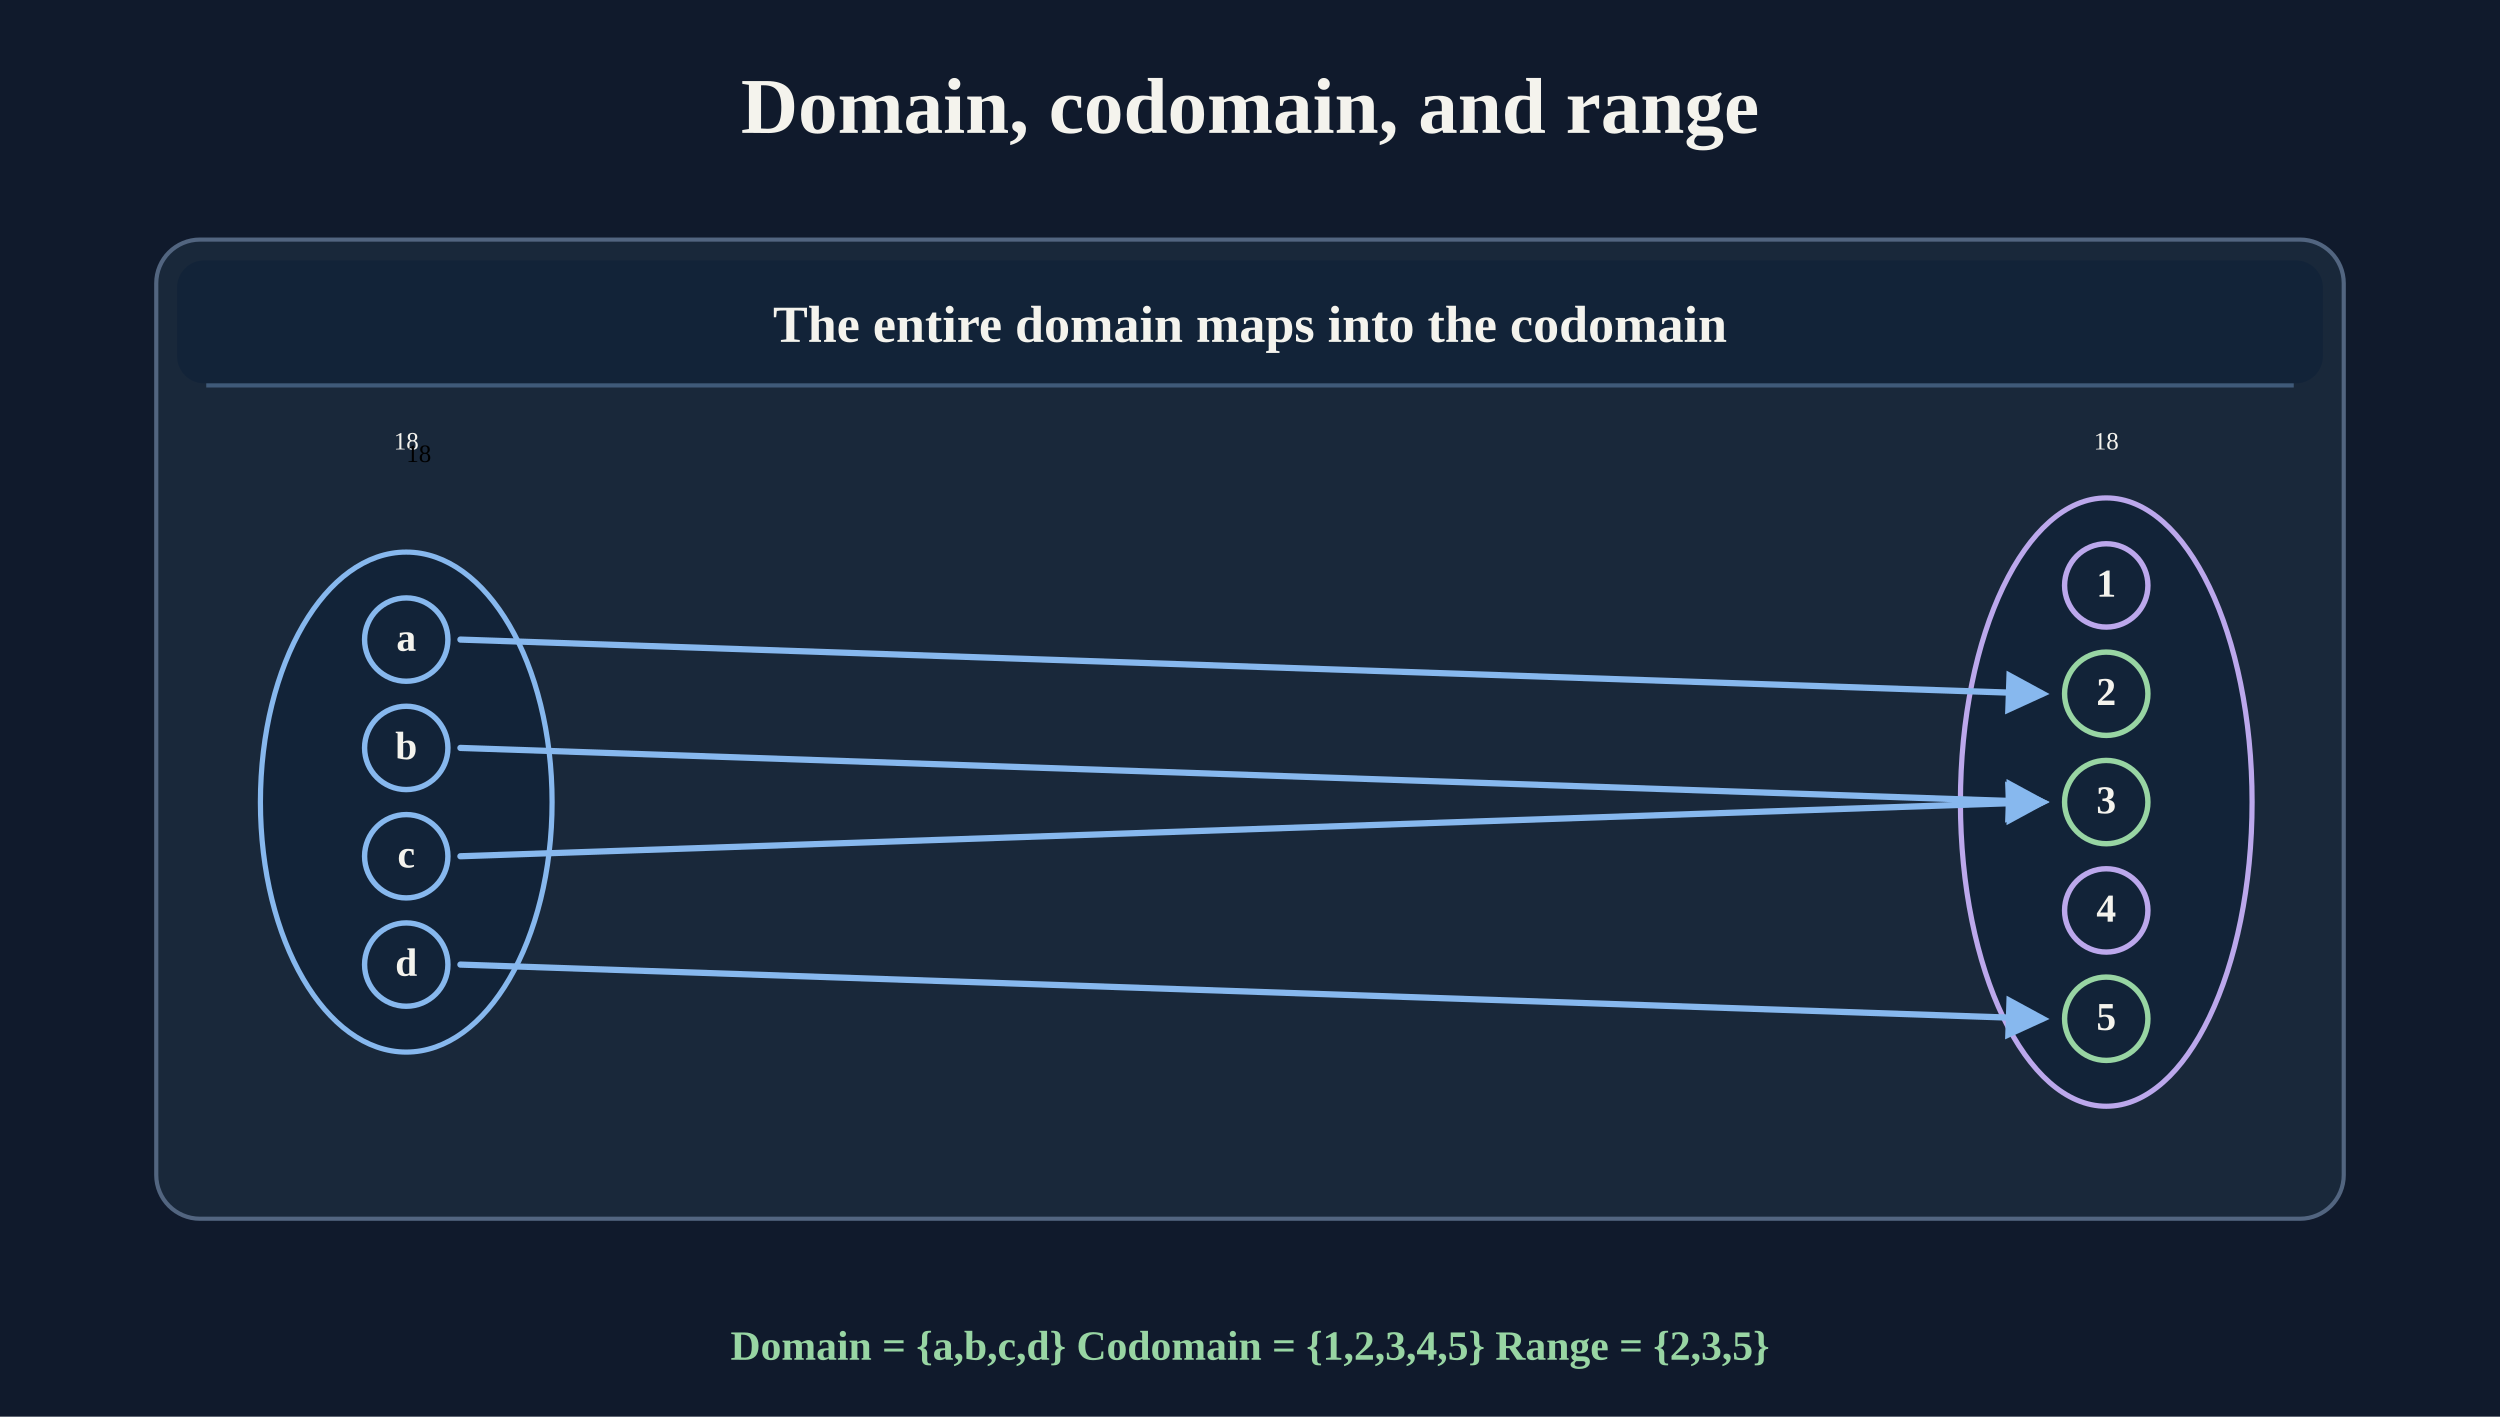
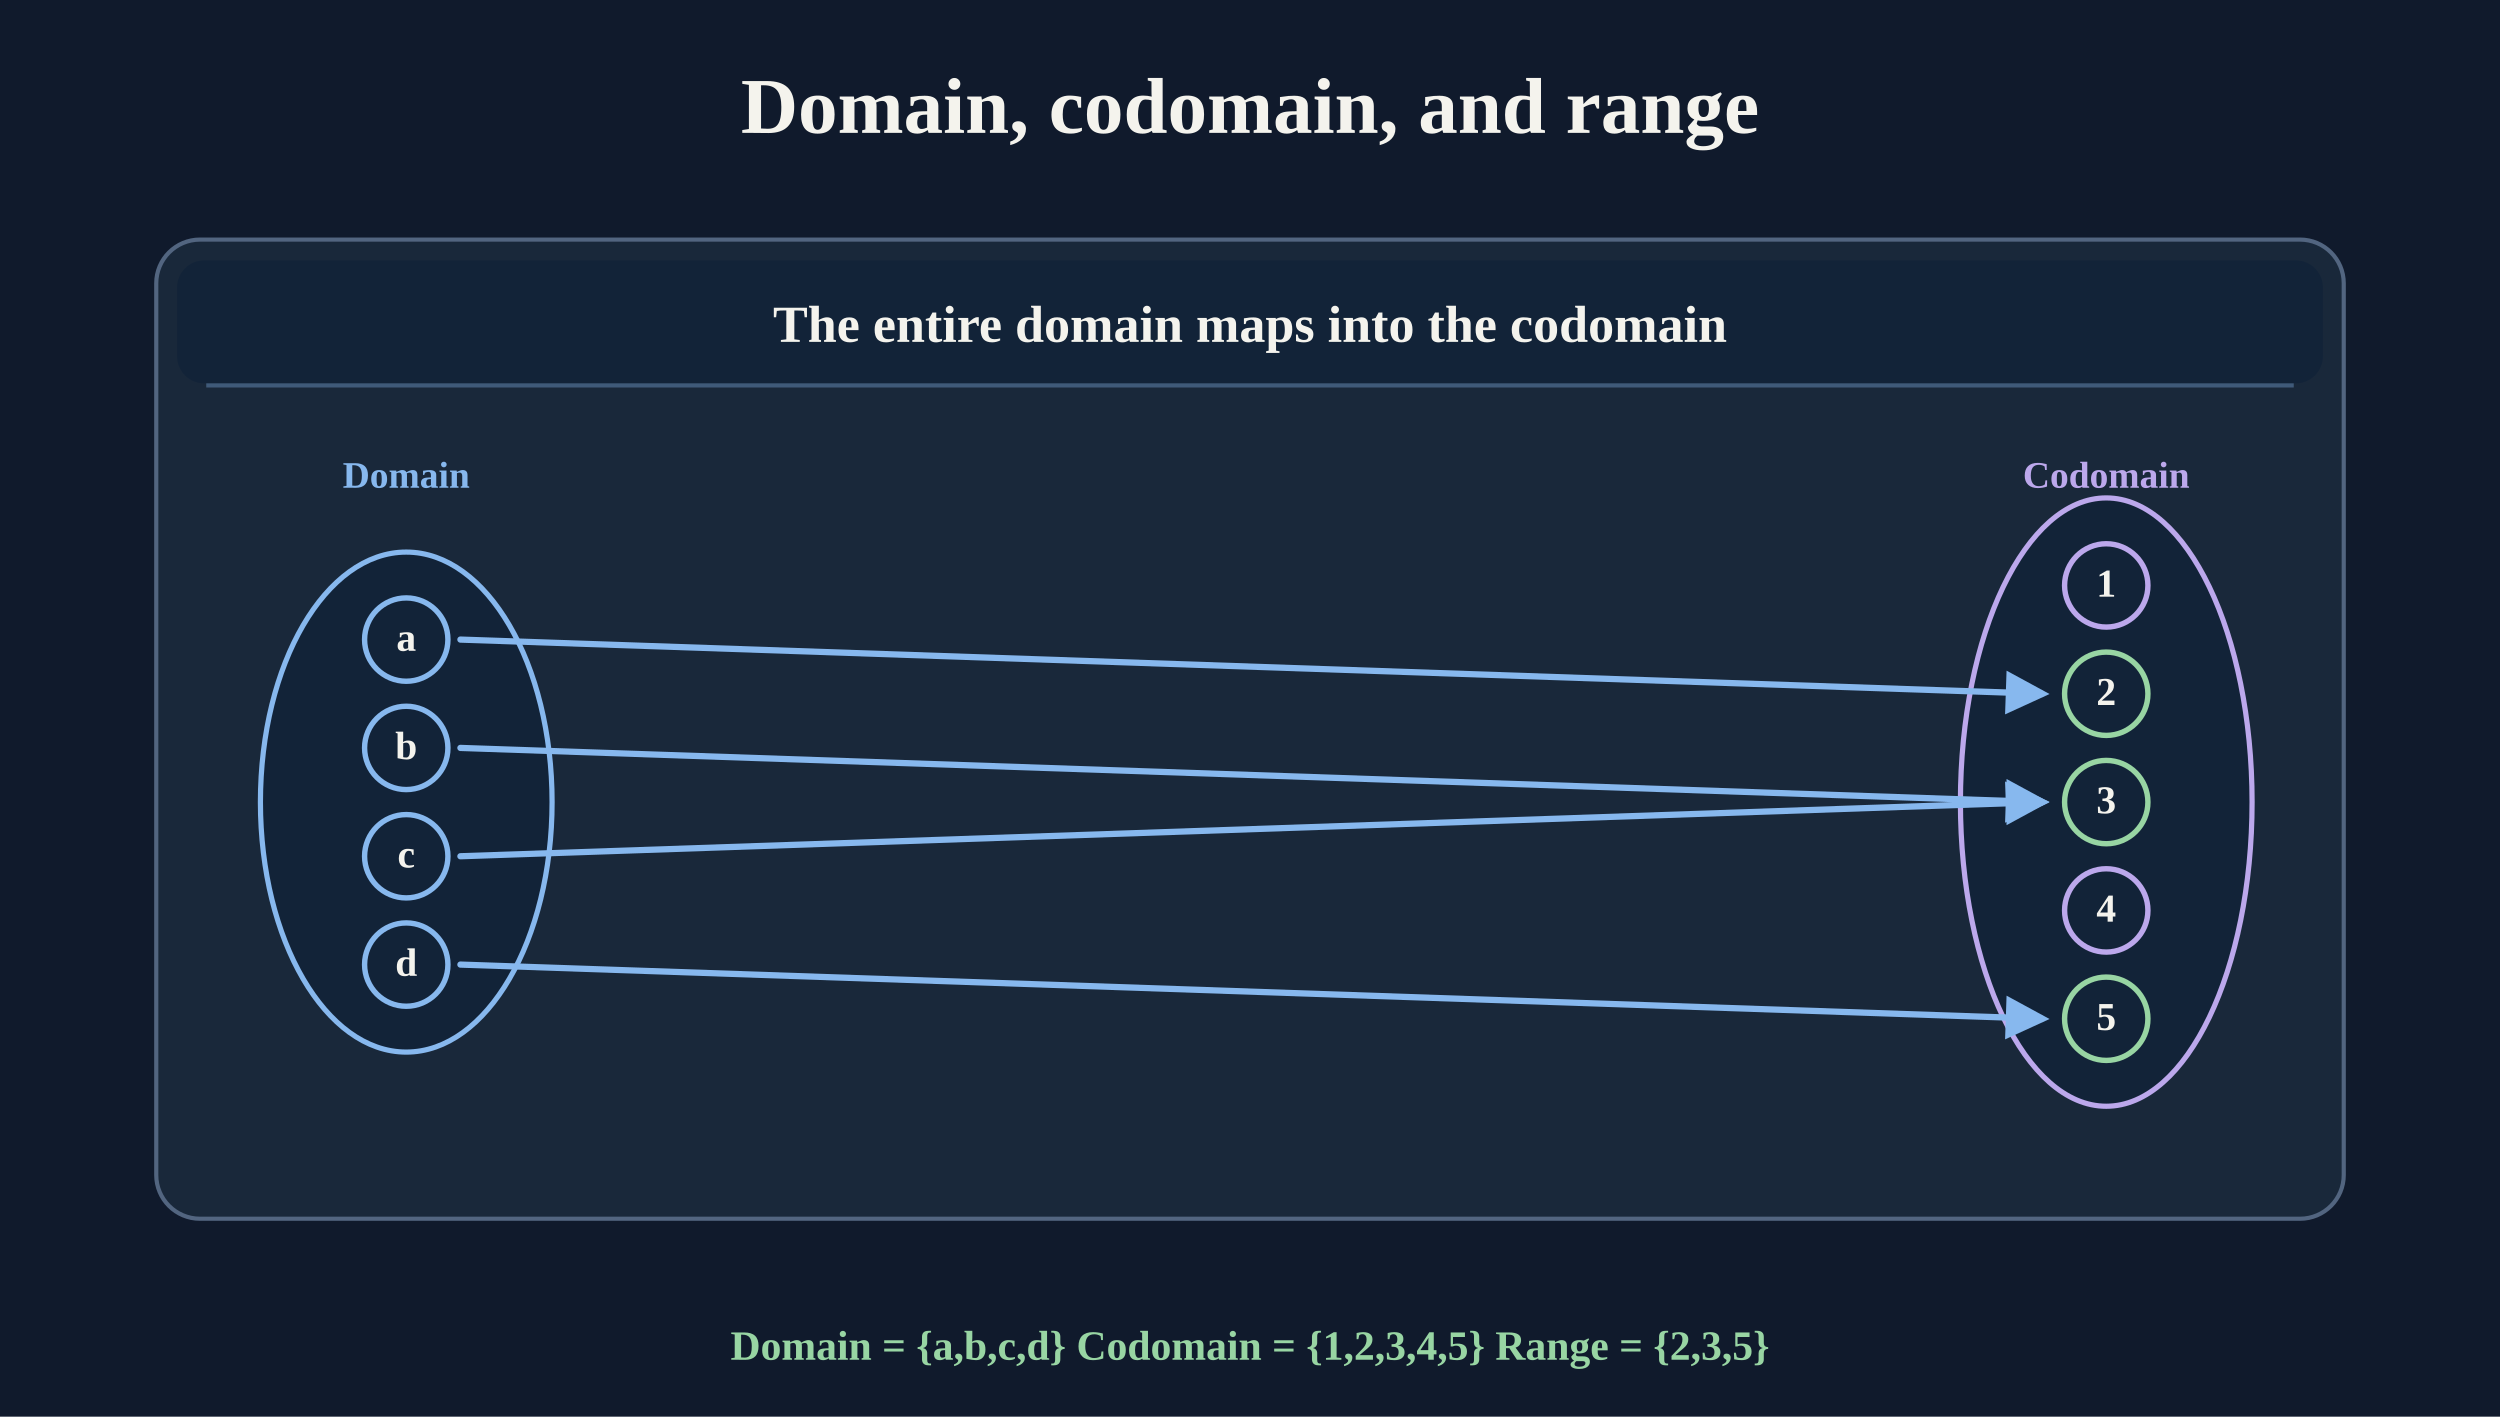
<svg xmlns="http://www.w3.org/2000/svg" viewBox="0 0 1200 680" width="1200" height="680" role="img" aria-labelledby="title desc">
  <defs>
    <marker id="arrowB" viewBox="0 0 10 10" refX="8.2" refY="5" markerWidth="7" markerHeight="7" orient="auto-start-reverse">
      <path d="M0 0 L10 5 L0 10Z" fill="#87B8EE" />
    </marker>
    <marker id="arrowR" viewBox="0 0 10 10" refX="8.2" refY="5" markerWidth="7" markerHeight="7" orient="auto-start-reverse">
      <path d="M0 0 L10 5 L0 10Z" fill="#F28D95" />
    </marker>
    <marker id="arrowM" viewBox="0 0 10 10" refX="8.2" refY="5" markerWidth="7" markerHeight="7" orient="auto-start-reverse">
      <path d="M0 0 L10 5 L0 10Z" fill="#98D5A3" />
    </marker>
    <marker id="arrowV" viewBox="0 0 10 10" refX="8.2" refY="5" markerWidth="7" markerHeight="7" orient="auto-start-reverse">
      <path d="M0 0 L10 5 L0 10Z" fill="#BCA8EC" />
    </marker>
    <marker id="arrowG" viewBox="0 0 10 10" refX="8.2" refY="5" markerWidth="7" markerHeight="7" orient="auto-start-reverse">
      <path d="M0 0 L10 5 L0 10Z" fill="#EDB86D" />
    </marker>
  </defs>
  <rect width="1200" height="680" fill="#101A2C" />
  <text x="600" y="53" fill="#F4F3ED" font-size="38" font-weight="700" text-anchor="middle" dominant-baseline="middle">Domain, codomain, and range</text>
  <rect x="75" y="115" width="1050" height="470" rx="21" fill="#19283A" stroke="#526580" stroke-width="2" />
  <rect x="85" y="125" width="1030" height="59" rx="13" fill="#122338" />
  <text x="600" y="157" fill="#F4F3ED" font-size="25" font-weight="700" text-anchor="middle" dominant-baseline="middle">The entire domain maps into the codomain</text>
  <path d="M99 185 H1101" stroke="#87B8EE" opacity=".35" stroke-width="2" />
+   <text x="195" y="229" fill="#87B8EE" font-size="18" font-weight="600" text-anchor="middle" dominant-baseline="middle">Domain</text>
  <ellipse cx="195" cy="385" rx="70" ry="120" fill="#122338" stroke="#87B8EE" stroke-width="2.5" />
+   <text x="1011" y="229" fill="#BCA8EC" font-size="18" font-weight="600" text-anchor="middle" dominant-baseline="middle">Codomain</text>
  <ellipse cx="1011" cy="385" rx="70" ry="146" fill="#122338" stroke="#BCA8EC" stroke-width="2.5" />
-   <text x="195" y="213" fill="#F4F3ED" font-size="#87B8EE" font-weight="500" text-anchor="middle" dominant-baseline="middle">18</text>
-   <text x="1011" y="213" fill="#F4F3ED" font-size="#BCA8EC" font-weight="500" text-anchor="middle" dominant-baseline="middle">18</text>
-   <text x="195" y="219" fill="middle" font-size="#87B8EE" font-weight="500" text-anchor="600" dominant-baseline="middle">18</text>
  <path d="M221 307 L980 333" fill="none" stroke="#87B8EE" stroke-width="3" stroke-linecap="round" marker-end="url(#arrowB)" />
  <path d="M221 359 L980 385" fill="none" stroke="#87B8EE" stroke-width="3" stroke-linecap="round" marker-end="url(#arrowB)" />
  <path d="M221 411 L980 385" fill="none" stroke="#87B8EE" stroke-width="3" stroke-linecap="round" marker-end="url(#arrowB)" />
  <path d="M221 463 L980 489" fill="none" stroke="#87B8EE" stroke-width="3" stroke-linecap="round" marker-end="url(#arrowB)" />
  <circle cx="195" cy="307" r="20" fill="#122338" stroke="#87B8EE" stroke-width="2.6" />
  <text x="195" y="307" fill="#F4F3ED" font-size="19" font-weight="600" text-anchor="middle" dominant-baseline="middle">a</text>
  <circle cx="195" cy="359" r="20" fill="#122338" stroke="#87B8EE" stroke-width="2.6" />
  <text x="195" y="359" fill="#F4F3ED" font-size="19" font-weight="600" text-anchor="middle" dominant-baseline="middle">b</text>
  <circle cx="195" cy="411" r="20" fill="#122338" stroke="#87B8EE" stroke-width="2.6" />
  <text x="195" y="411" fill="#F4F3ED" font-size="19" font-weight="600" text-anchor="middle" dominant-baseline="middle">c</text>
  <circle cx="195" cy="463" r="20" fill="#122338" stroke="#87B8EE" stroke-width="2.6" />
  <text x="195" y="463" fill="#F4F3ED" font-size="19" font-weight="600" text-anchor="middle" dominant-baseline="middle">d</text>
  <circle cx="1011" cy="281" r="20" fill="#122338" stroke="#BCA8EC" stroke-width="2.6" />
  <text x="1011" y="281" fill="#F4F3ED" font-size="19" font-weight="600" text-anchor="middle" dominant-baseline="middle">1</text>
  <circle cx="1011" cy="333" r="20" fill="#122338" stroke="#98D5A3" stroke-width="2.6" />
  <text x="1011" y="333" fill="#F4F3ED" font-size="19" font-weight="600" text-anchor="middle" dominant-baseline="middle">2</text>
  <circle cx="1011" cy="385" r="20" fill="#122338" stroke="#98D5A3" stroke-width="2.6" />
  <text x="1011" y="385" fill="#F4F3ED" font-size="19" font-weight="600" text-anchor="middle" dominant-baseline="middle">3</text>
  <circle cx="1011" cy="437" r="20" fill="#122338" stroke="#BCA8EC" stroke-width="2.6" />
  <text x="1011" y="437" fill="#F4F3ED" font-size="19" font-weight="600" text-anchor="middle" dominant-baseline="middle">4</text>
  <circle cx="1011" cy="489" r="20" fill="#122338" stroke="#98D5A3" stroke-width="2.6" />
  <text x="1011" y="489" fill="#F4F3ED" font-size="19" font-weight="600" text-anchor="middle" dominant-baseline="middle">5</text>
  <text x="600" y="647" fill="#98D5A3" font-size="20" font-weight="600" text-anchor="middle" dominant-baseline="middle">Domain = {a,b,c,d}      Codomain = {1,2,3,4,5}      Range = {2,3,5}</text>
</svg>
